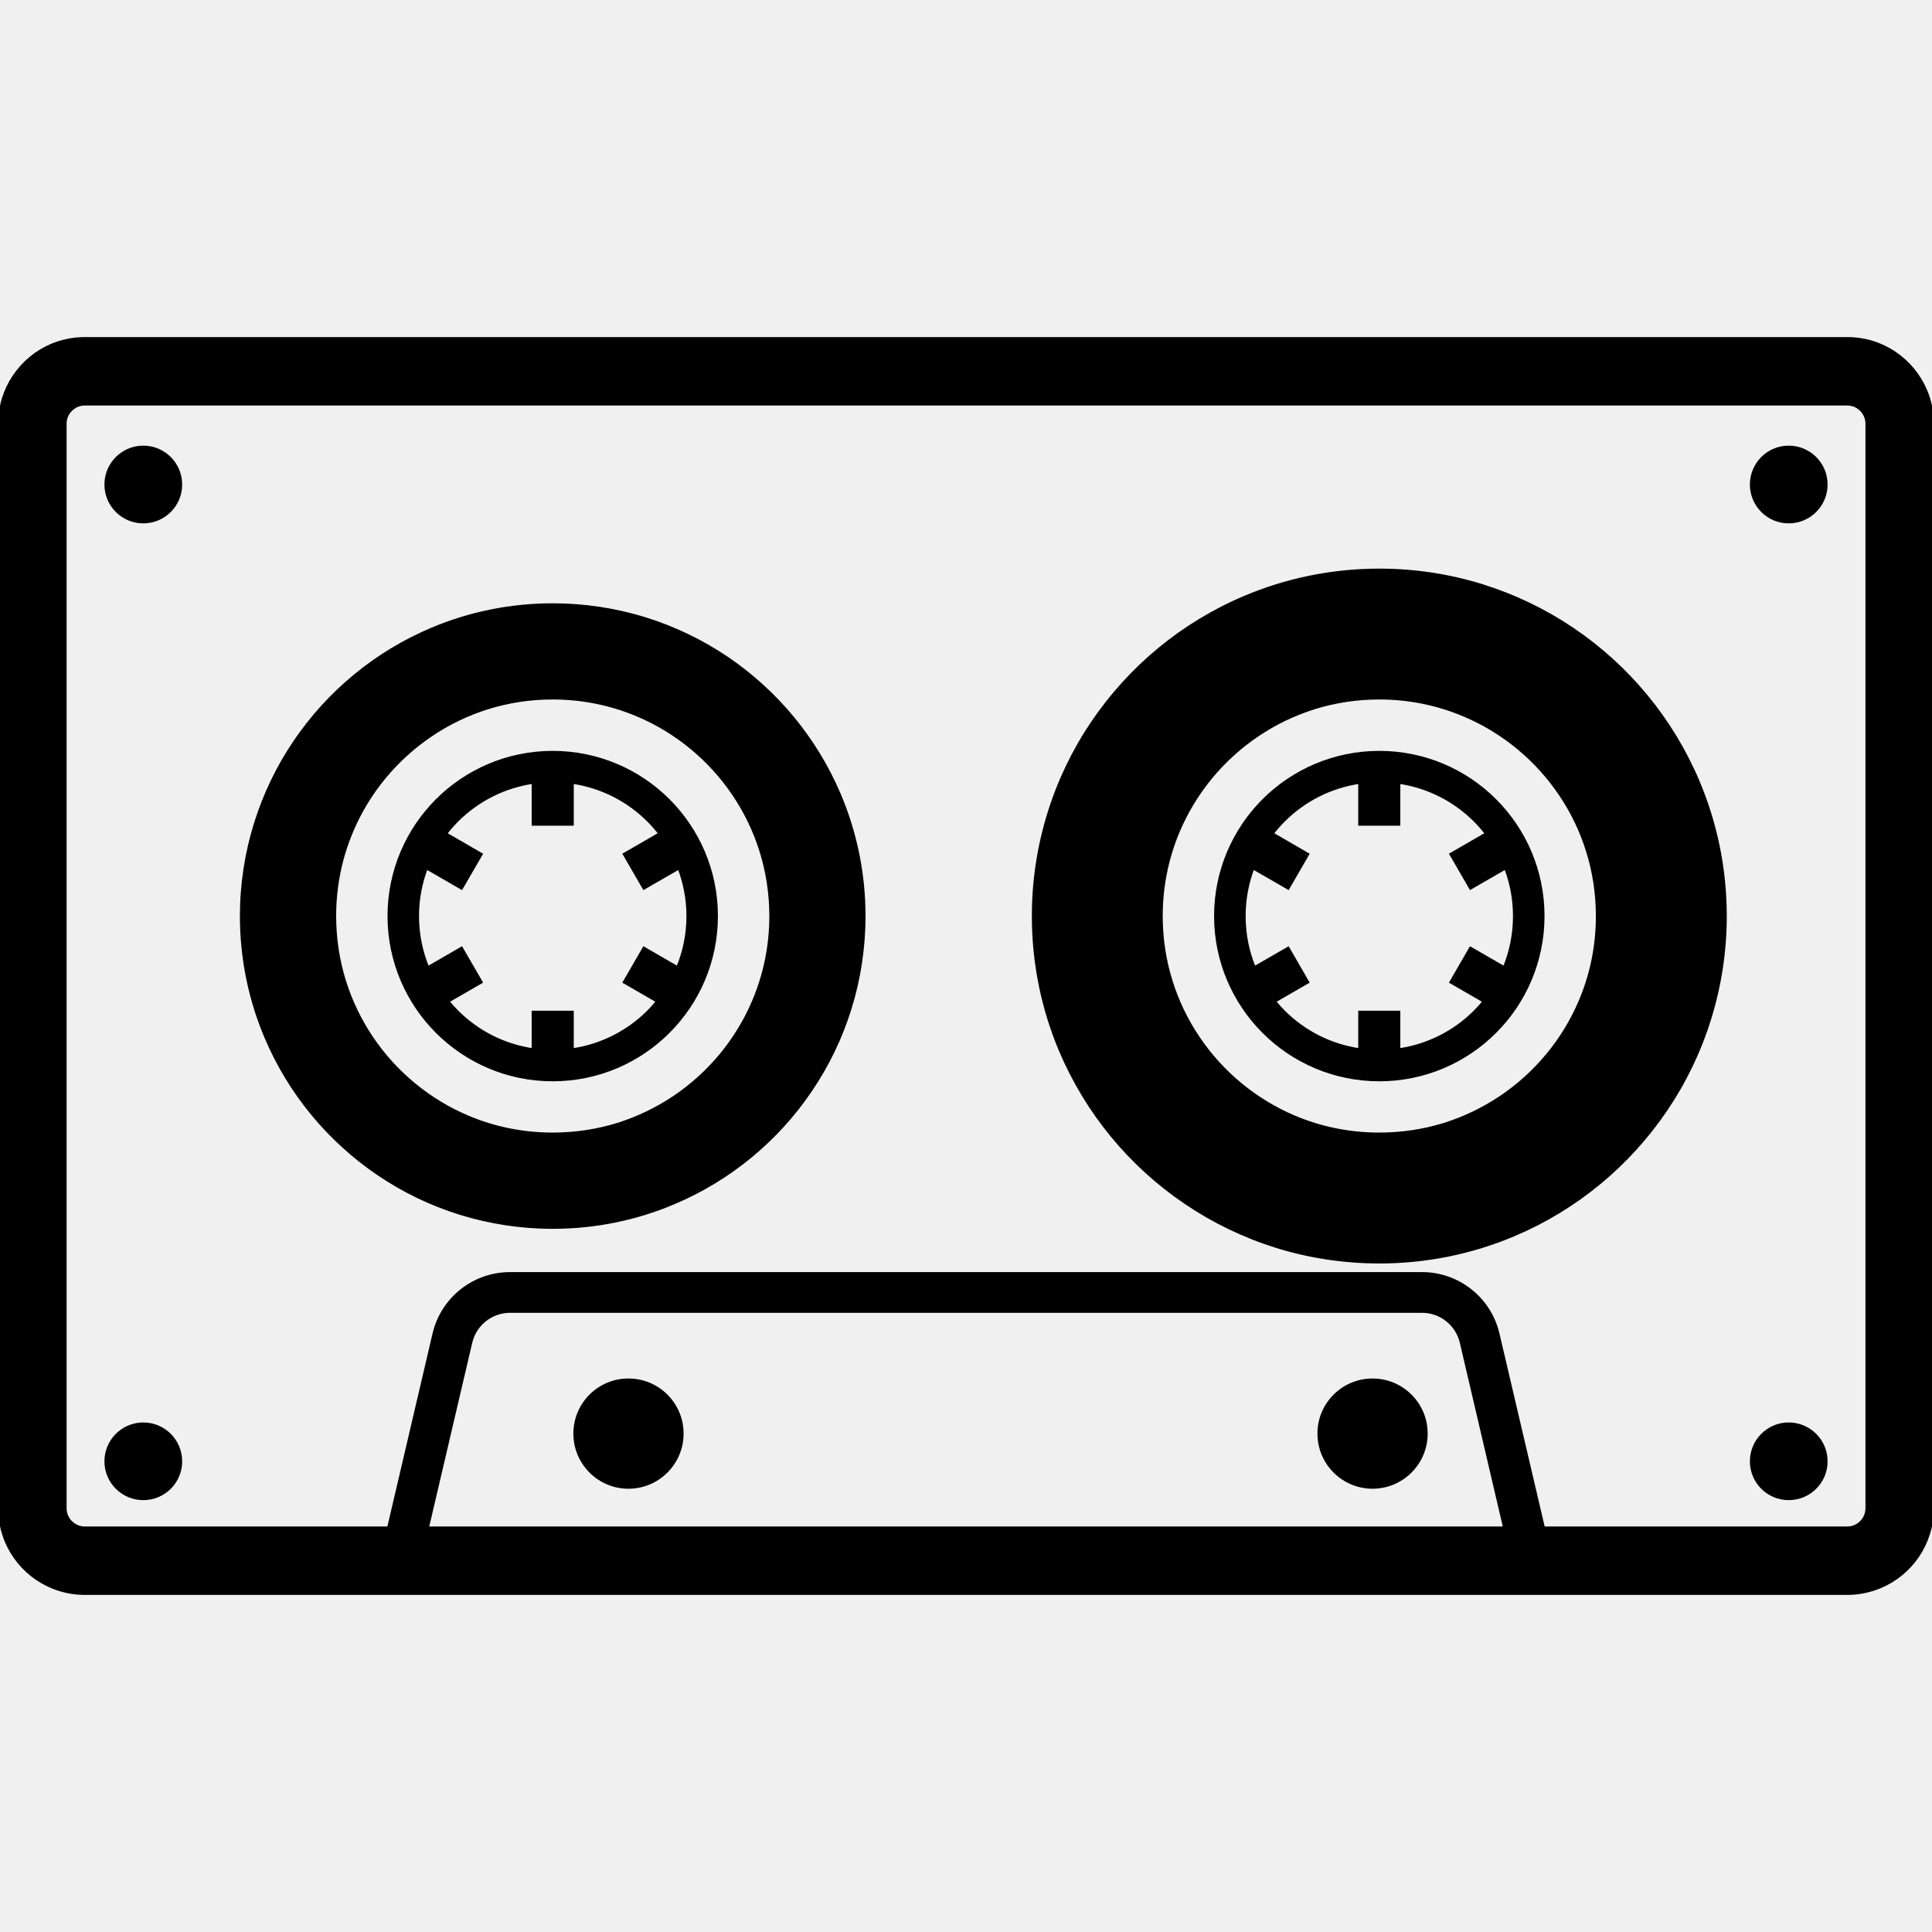
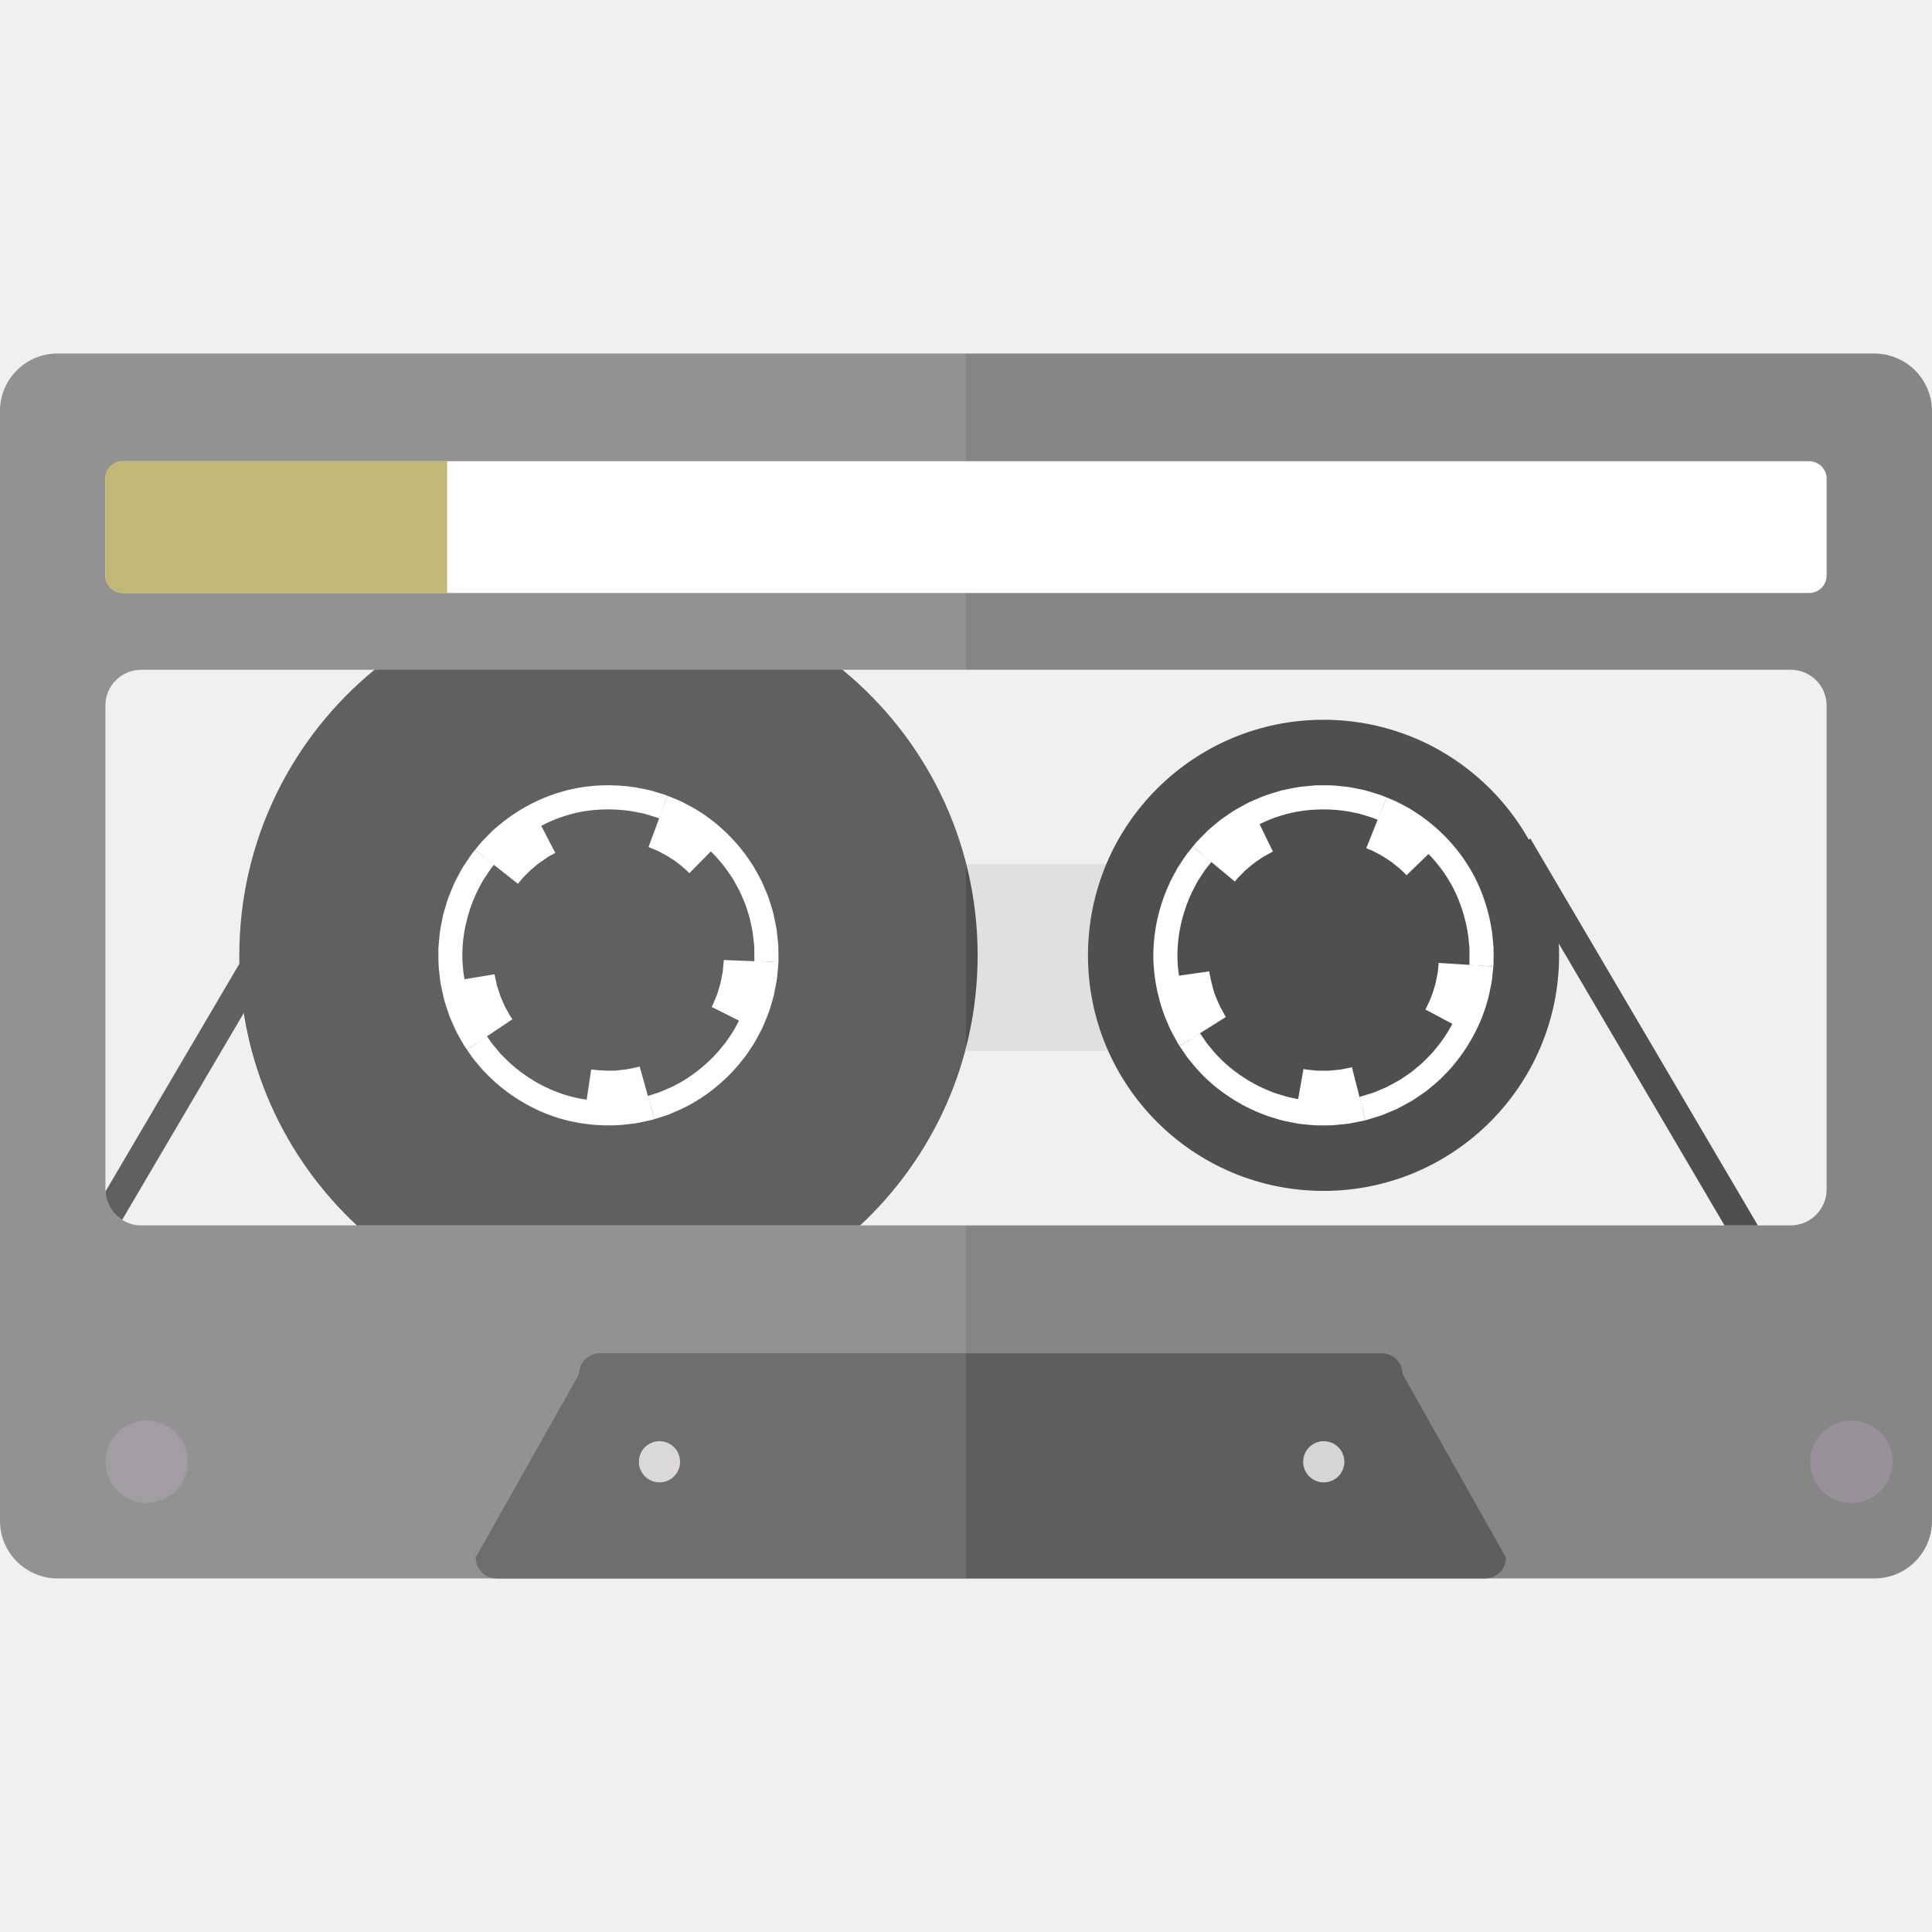
- <svg xmlns="http://www.w3.org/2000/svg" height="64px" width="64px" version="1.1" id="_x32_" viewBox="0 0 512 512" xml:space="preserve" fill="#000000" stroke="#000000" transform="rotate(0)">
-   <g id="SVGRepo_bgCarrier" stroke-width="0" />
-   <g id="SVGRepo_tracerCarrier" stroke-linecap="round" stroke-linejoin="round" stroke="#CCCCCC" stroke-width="1.024" />
-   <g id="SVGRepo_iconCarrier">
-     <style type="text/css"> .st0{fill:#000000;} </style>
+ <svg xmlns="http://www.w3.org/2000/svg" version="1.1" id="_x36_" viewBox="0 0 512 512">
+   <g transform="matrix(1, 0, 0, 1, 0, 93.69049)">
    <g>
-       <path class="st0" d="M510.232,103.546c-1.714-4.044-4.552-7.462-8.13-9.882c-3.569-2.436-7.944-3.851-12.567-3.836H22.458 c-3.071,0-6.047,0.628-8.748,1.761c-4.028,1.713-7.438,4.551-9.857,8.129C1.423,103.289,0,107.662,0,112.278v287.435 c0,3.064,0.635,6.038,1.769,8.748c1.721,4.045,4.552,7.454,8.137,9.866c3.562,2.413,7.944,3.844,12.552,3.844h467.076 c3.088,0,6.054-0.643,8.757-1.777c4.044-1.713,7.453-4.544,9.874-8.129c2.412-3.563,3.835-7.928,3.835-12.552V112.278 C512,109.206,511.373,106.215,510.232,103.546z M113.126,405.029l11.531-49.274c1.142-4.889,5.5-8.346,10.518-8.346h241.668 c5.01,0,9.375,3.457,10.517,8.346l11.522,49.274H113.126z M494.865,399.714c0,0.748-0.161,1.432-0.418,2.067 c-0.403,0.933-1.086,1.753-1.93,2.348c-0.877,0.562-1.849,0.901-2.983,0.901h-80.578l-12.069-51.51 c-2.17-9.319-10.477-15.904-20.045-15.904H135.174c-9.576,0-17.883,6.586-20.062,15.904l-12.052,51.51H22.458 c-0.748,0-1.423-0.161-2.058-0.418c-0.948-0.402-1.777-1.093-2.347-1.93c-0.572-0.868-0.901-1.834-0.901-2.967V112.278 c0-0.756,0.145-1.432,0.41-2.058c0.402-0.949,1.085-1.77,1.946-2.348c0.852-0.579,1.842-0.901,2.951-0.901h467.076 c0.764,0,1.448,0.145,2.074,0.403c0.942,0.402,1.77,1.094,2.348,1.946c0.571,0.852,0.901,1.834,0.908,2.959V399.714z" />
-       <path class="st0" d="M166.55,365.814c-7.799,0-14.104,6.312-14.104,14.096c0,7.792,6.304,14.119,14.104,14.119 c7.792,0,14.112-6.328,14.112-14.119C180.662,372.126,174.341,365.814,166.55,365.814z" />
-       <path class="st0" d="M363.743,365.814c-7.792,0-14.111,6.312-14.111,14.096c0,7.792,6.32,14.119,14.111,14.119 s14.104-6.328,14.104-14.119C377.846,372.126,371.534,365.814,363.743,365.814z" />
-       <path class="st0" d="M37.977,118.598c-5.411,0-9.802,4.391-9.802,9.81c0,5.403,4.39,9.793,9.802,9.793 c5.411,0,9.802-4.39,9.802-9.793C47.778,122.989,43.388,118.598,37.977,118.598z" />
-       <path class="st0" d="M474.023,118.598c-5.396,0-9.786,4.391-9.786,9.81c0,5.403,4.39,9.793,9.786,9.793 c5.42,0,9.81-4.39,9.81-9.793C483.833,122.989,479.443,118.598,474.023,118.598z" />
-       <path class="st0" d="M37.977,377.465c-5.411,0-9.802,4.39-9.802,9.81c0,5.404,4.39,9.778,9.802,9.778 c5.411,0,9.802-4.374,9.802-9.778C47.778,381.855,43.388,377.465,37.977,377.465z" />
-       <path class="st0" d="M474.023,377.465c-5.396,0-9.786,4.39-9.786,9.81c0,5.404,4.39,9.778,9.786,9.778 c5.42,0,9.81-4.374,9.81-9.778C483.833,381.855,479.443,377.465,474.023,377.465z" />
-       <path class="st0" d="M146.471,199.489c-11.94,0-22.787,4.848-30.595,12.664c-7.824,7.823-12.68,18.663-12.68,30.611 c0,11.94,4.856,22.788,12.68,30.612c7.808,7.824,18.655,12.68,30.595,12.68c11.949,0,22.788-4.856,30.604-12.68 c7.824-7.824,12.689-18.671,12.681-30.612c0.008-11.948-4.857-22.788-12.681-30.611 C169.259,204.338,158.42,199.489,146.471,199.489z M182.414,242.765c0,4.913-0.989,9.593-2.782,13.847l-8.95-5.171l-5.082,8.788 l8.829,5.098c-0.804,0.997-1.656,1.929-2.541,2.847c-5.388,5.371-12.432,9.037-20.336,10.155v-9.979h-10.156v9.979 c-7.896-1.118-14.939-4.784-20.327-10.155c-0.901-0.918-1.745-1.85-2.557-2.847l8.837-5.098l-5.082-8.788l-8.949,5.171 c-1.785-4.254-2.766-8.934-2.774-13.847c0.008-4.568,0.852-8.926,2.412-12.93l9.312,5.372l5.082-8.773l-9.432-5.46 c0.965-1.271,2.026-2.484,3.152-3.618c5.388-5.372,12.431-9.038,20.327-10.164v11.129h10.156v-11.129 c7.904,1.126,14.948,4.792,20.336,10.164c1.134,1.134,2.179,2.347,3.152,3.618l-9.44,5.444l5.082,8.789l9.319-5.372 C181.538,233.839,182.414,238.197,182.414,242.765z" />
-       <path class="st0" d="M192.562,174.45c-6.586-4.439-13.846-7.96-21.582-10.373c-7.751-2.404-16.009-3.698-24.509-3.698 c-11.313,0-22.208,2.3-32.075,6.481c-14.802,6.264-27.338,16.684-36.232,29.831c-4.438,6.57-7.952,13.83-10.364,21.573 c-2.42,7.76-3.723,16.01-3.723,24.501c0,11.33,2.308,22.209,6.489,32.067c6.263,14.811,16.692,27.354,29.831,36.248 c6.57,4.439,13.823,7.961,21.59,10.373c7.752,2.404,16.002,3.698,24.484,3.698c11.33,0.008,22.218-2.3,32.076-6.481 c14.819-6.264,27.362-16.677,36.239-29.832c4.447-6.569,7.969-13.822,10.381-21.582c2.412-7.751,3.707-16.001,3.707-24.492 c0-11.322-2.316-22.208-6.489-32.067C216.114,195.887,205.7,183.343,192.562,174.45z M199.831,265.296 c-4.374,10.372-11.74,19.234-20.995,25.49c-4.632,3.12-9.722,5.58-15.133,7.284c-5.428,1.672-11.185,2.573-17.232,2.573 c-8.04,0-15.607-1.608-22.514-4.519c-10.373-4.39-19.25-11.748-25.498-21.003c-3.12-4.615-5.588-9.714-7.277-15.133 c-1.68-5.419-2.597-11.193-2.597-17.223c0-8.057,1.616-15.623,4.543-22.538c4.374-10.365,11.74-19.225,21.003-25.481 c4.616-3.128,9.705-5.588,15.116-7.286c5.428-1.68,11.193-2.588,17.223-2.588c8.058,0,15.616,1.624,22.539,4.551 c10.364,4.374,19.242,11.74,25.482,20.986c3.128,4.616,5.596,9.713,7.284,15.133c1.689,5.428,2.598,11.185,2.605,17.224 C204.374,250.822,202.75,258.38,199.831,265.296z" />
-       <path class="st0" d="M365.528,199.489c-11.932,0-22.78,4.848-30.604,12.664c-7.824,7.823-12.68,18.663-12.68,30.611 c0,11.94,4.856,22.788,12.68,30.612c7.824,7.824,18.671,12.68,30.604,12.68c11.94,0,22.788-4.856,30.604-12.68 c7.832-7.824,12.681-18.671,12.681-30.612c0-11.948-4.849-22.788-12.681-30.611C388.316,204.338,377.468,199.489,365.528,199.489z M401.454,242.765c0,4.913-0.98,9.593-2.757,13.847l-8.958-5.171l-5.074,8.788l8.82,5.098c-0.804,0.997-1.648,1.929-2.548,2.847 c-5.379,5.371-12.44,9.037-20.336,10.155v-9.979h-10.156v9.979c-7.888-1.118-14.94-4.784-20.327-10.155 c-0.892-0.918-1.736-1.85-2.541-2.847l8.821-5.098l-5.074-8.788l-8.958,5.171c-1.785-4.254-2.758-8.934-2.758-13.847 c0-4.568,0.852-8.926,2.396-12.93l9.32,5.372l5.074-8.773l-9.424-5.46c0.957-1.271,2.018-2.484,3.144-3.618 c5.387-5.372,12.439-9.038,20.327-10.164v11.129h10.156v-11.129c7.896,1.126,14.957,4.792,20.336,10.164 c1.134,1.134,2.178,2.347,3.152,3.618l-9.424,5.444l5.074,8.789l9.311-5.372C400.602,233.839,401.454,238.197,401.454,242.765z" />
-       <path class="st0" d="M416.741,166.835c-7.294-4.937-15.366-8.836-23.986-11.538c-8.612-2.669-17.778-4.109-27.227-4.109 c-12.592,0-24.685,2.565-35.645,7.205c-16.459,6.955-30.402,18.55-40.284,33.152c-4.938,7.301-8.853,15.374-11.523,23.994 c-2.685,8.62-4.124,17.786-4.124,27.226c-0.008,12.592,2.556,24.686,7.196,35.653c6.979,16.459,18.558,30.411,33.168,40.268 c7.301,4.946,15.374,8.845,23.986,11.547c8.62,2.67,17.787,4.1,27.226,4.1c12.6,0.016,24.686-2.556,35.653-7.196 c16.459-6.955,30.402-18.55,40.276-33.16c4.937-7.293,8.845-15.367,11.522-23.986c2.686-8.62,4.134-17.787,4.134-27.227 c0-12.6-2.565-24.685-7.213-35.653C442.937,190.66,431.351,176.702,416.741,166.835z M418.887,265.296 c-4.382,10.372-11.748,19.234-21.003,25.49c-4.623,3.12-9.705,5.58-15.133,7.284c-5.42,1.672-11.185,2.573-17.224,2.573 c-8.049,0-15.615-1.608-22.53-4.519c-10.356-4.39-19.25-11.748-25.481-21.003c-3.136-4.615-5.596-9.714-7.285-15.133 c-1.689-5.419-2.597-11.193-2.597-17.223c0-8.057,1.616-15.623,4.542-22.538c4.375-10.365,11.74-19.225,20.995-25.481 c4.632-3.128,9.713-5.588,15.141-7.286c5.411-1.68,11.185-2.588,17.215-2.588c8.049,0,15.615,1.624,22.538,4.551 c10.365,4.374,19.234,11.74,25.482,20.986c3.127,4.616,5.596,9.713,7.277,15.133c1.688,5.428,2.597,11.185,2.597,17.224 C423.422,250.822,421.814,258.38,418.887,265.296z" />
+       <path style="fill:#868686;" d="M510.772,9.286c0,0,0-0.077-0.077-0.154c-1.535-3.53-4.297-6.293-7.828-7.827 c-0.077-0.077-0.154-0.077-0.154-0.077C500.873,0.46,498.878,0,496.806,0H15.194C6.829,0,0,6.83,0,15.195v294.139 c0,2.533,0.614,4.911,1.688,6.983c1.458,2.839,3.76,5.141,6.599,6.599c2.072,1.075,4.451,1.689,6.907,1.689h481.612 c8.364,0,15.194-6.83,15.194-15.271V15.195C512,13.123,511.54,11.127,510.772,9.286z M37.449,231.06 c-1.919,0-3.607-0.537-5.065-1.458c-2.532-1.612-4.297-4.374-4.451-7.521V93.238c0-5.218,4.297-9.439,9.516-9.439h437.103 c5.218,0,9.516,4.221,9.516,9.439v128.307c0,5.219-4.297,9.516-9.516,9.516H37.449z" />
+       <path style="fill:#FFFFFF;" d="M479.445,63.458H32.555c-2.546,0-4.629-2.083-4.629-4.629V33.161c0-2.546,2.083-4.629,4.629-4.629 h446.89c2.546,0,4.629,2.083,4.629,4.629V58.83C484.074,61.375,481.991,63.458,479.445,63.458z" />
+       <path style="fill:#BAAF67;" d="M118.49,28.528v34.934H32.556c-2.553,0-4.635-2.083-4.635-4.635V33.163 c0-2.552,2.082-4.635,4.635-4.635H118.49z" />
+       <rect x="228.796" y="135.274" style="fill:#E0E0E0;" width="73.282" height="49.522" />
+       <path style="fill:#504F4F;" d="M259.084,159.485c0,28.267-11.987,53.727-31.149,71.581H94.575 c-19.162-17.854-31.149-43.315-31.149-71.581c0-30.527,13.981-57.778,35.873-75.721h123.912 C245.103,101.707,259.084,128.958,259.084,159.485z" />
+       <circle style="fill:#504F4F;" cx="350.751" cy="159.484" r="62.426" />
+       <g>
+         <g>
+           <path style="fill:#FFFFFF;" d="M171.701,196.746c0,0,0.724-0.232,1.991-0.638c0.316-0.102,0.667-0.214,1.049-0.337 c0.376-0.137,0.768-0.325,1.195-0.504c0.84-0.388,1.831-0.738,2.832-1.283c4.087-2.011,9.058-5.726,12.817-10.521 c1.012-1.14,1.764-2.472,2.615-3.701c0.793-1.267,1.43-2.601,2.104-3.854c0.529-1.322,1.107-2.577,1.53-3.812 c0.367-1.253,0.757-2.428,1.036-3.532c0.218-1.119,0.417-2.145,0.594-3.054c0.188-0.908,0.188-1.722,0.271-2.381 c0.12-1.324,0.188-2.081,0.188-2.081l6.383,0.259c0,0-0.077,0.88-0.212,2.42c-0.093,0.768-0.108,1.711-0.32,2.77 c-0.206,1.059-0.439,2.255-0.694,3.558c-0.323,1.288-0.769,2.66-1.207,4.119c-0.494,1.439-1.158,2.908-1.787,4.444 c-0.774,1.467-1.528,3.017-2.45,4.494c-0.98,1.44-1.877,2.978-3.044,4.313c-4.376,5.587-10.167,9.903-14.928,12.25 c-1.168,0.63-2.318,1.051-3.3,1.497c-0.498,0.208-0.957,0.422-1.395,0.582c-0.445,0.145-0.853,0.278-1.221,0.398 c-1.478,0.472-2.322,0.741-2.322,0.741L171.701,196.746z" />
+           <path style="fill:#FFFFFF;" d="M188.595,173.159c0,0,0.096-0.178,0.266-0.488c0.167-0.312,0.329-0.793,0.567-1.35 c0.211-0.567,0.547-1.197,0.758-1.925c0.218-0.725,0.451-1.499,0.684-2.273c0.208-0.781,0.312-1.587,0.475-2.327 c0.067-0.373,0.163-0.728,0.202-1.075c0.03-0.348,0.057-0.676,0.082-0.98c0.116-1.212,0.193-2.02,0.193-2.02l11.292,0.457 c0,0-0.099,1.103-0.247,2.757c-0.039,0.413-0.081,0.861-0.126,1.335c-0.057,0.472-0.174,0.962-0.265,1.473 c-0.21,1.017-0.377,2.117-0.66,3.188c-0.319,1.063-0.638,2.125-0.938,3.12c-0.302,0.995-0.735,1.87-1.033,2.646 c-0.326,0.765-0.567,1.417-0.79,1.848c-0.227,0.429-0.356,0.674-0.356,0.674L188.595,173.159z" />
+         </g>
+         <g>
+           <path style="fill:#FFFFFF;" d="M129.057,180.93c0,0,0.43,0.626,1.183,1.722c0.385,0.541,0.933,1.138,1.518,1.855 c0.298,0.355,0.614,0.733,0.948,1.131c0.354,0.379,0.754,0.753,1.156,1.156c3.176,3.256,8.216,6.873,13.938,8.984 c5.703,2.192,11.901,2.629,16.428,2.282c1.133-0.127,2.171-0.242,3.092-0.345c0.912-0.158,1.698-0.352,2.349-0.484 c0.65-0.14,1.161-0.25,1.509-0.325c0.34-0.104,0.522-0.16,0.522-0.16l1.725,6.151c0,0-0.212,0.064-0.61,0.184 c-0.406,0.089-1.001,0.219-1.759,0.385c-0.759,0.156-1.677,0.377-2.74,0.559c-1.073,0.12-2.283,0.257-3.603,0.405 c-5.267,0.41-12.471-0.108-19.13-2.66c-6.678-2.456-12.548-6.675-16.245-10.464c-0.468-0.469-0.93-0.908-1.341-1.35 c-0.39-0.462-0.76-0.9-1.108-1.312c-0.685-0.833-1.313-1.534-1.764-2.163c-0.879-1.275-1.382-2.003-1.382-2.003L129.057,180.93z " />
+           <path style="fill:#FFFFFF;" d="M156.671,189.737c0,0,3.225,0.438,6.476,0.295c1.605-0.209,3.226-0.303,4.398-0.637 c0.593-0.124,1.087-0.228,1.433-0.3c0.347-0.07,0.533-0.154,0.533-0.154l3.052,10.882c0,0-0.259,0.105-0.733,0.208 c-0.474,0.103-1.152,0.249-1.965,0.425c-1.614,0.429-3.828,0.614-6.031,0.858c-4.434,0.228-8.835-0.399-8.835-0.399 L156.671,189.737z" />
+         </g>
+         <g>
+           <path style="fill:#FFFFFF;" d="M130.897,135.501c0,0-0.12,0.147-0.344,0.424c-0.226,0.275-0.565,0.674-0.917,1.24 c-0.368,0.554-0.815,1.227-1.327,1.998c-0.535,0.758-0.956,1.723-1.513,2.716c-2.109,4.03-4,9.941-4.237,16.036 c-0.257,6.094,1.149,12.139,2.925,16.327c0.475,1.035,0.817,2.031,1.289,2.829c0.448,0.81,0.839,1.517,1.161,2.099 c0.305,0.592,0.61,1.017,0.814,1.31c0.201,0.294,0.309,0.451,0.309,0.451l-5.313,3.546c0,0-0.125-0.183-0.358-0.525 c-0.235-0.342-0.587-0.839-0.948-1.526c-0.375-0.678-0.83-1.501-1.352-2.446c-0.541-0.935-0.957-2.087-1.504-3.297 c-0.572-1.203-0.979-2.587-1.445-4.038c-0.518-1.437-0.801-3.022-1.155-4.646c-0.085-0.407-0.17-0.817-0.256-1.23 c-0.049-0.419-0.099-0.84-0.149-1.265c-0.094-0.849-0.188-1.709-0.284-2.575c-0.148-1.734-0.087-3.506-0.116-5.272 c0.172-1.758,0.253-3.529,0.542-5.245c0.165-0.856,0.329-1.705,0.492-2.544c0.084-0.419,0.167-0.835,0.25-1.248 c0.119-0.405,0.238-0.807,0.355-1.205c0.484-1.59,0.895-3.147,1.527-4.538c0.583-1.408,1.1-2.755,1.767-3.908 c0.643-1.162,1.152-2.277,1.766-3.165c0.597-0.899,1.118-1.683,1.546-2.328c0.415-0.655,0.806-1.122,1.068-1.444 c0.261-0.323,0.4-0.495,0.4-0.495L130.897,135.501z" />
+           <path style="fill:#FFFFFF;" d="M131.046,164.504c0,0,0.172,0.789,0.43,1.974c0.063,0.296,0.13,0.618,0.202,0.957 c0.109,0.33,0.223,0.678,0.341,1.038c0.26,0.711,0.417,1.513,0.769,2.243c0.32,0.743,0.64,1.486,0.94,2.182 c0.367,0.664,0.71,1.283,1.004,1.815c0.285,0.536,0.529,0.979,0.75,1.259c0.202,0.291,0.317,0.457,0.317,0.457l-9.399,6.275 c0,0-0.157-0.229-0.43-0.629c-0.291-0.389-0.635-0.99-1.032-1.721c-0.399-0.729-0.865-1.58-1.363-2.491 c-0.414-0.954-0.855-1.971-1.296-2.989c-0.463-1.009-0.719-2.097-1.062-3.078c-0.157-0.496-0.309-0.974-0.453-1.429 c-0.104-0.465-0.201-0.905-0.291-1.311c-0.347-1.627-0.578-2.712-0.578-2.712L131.046,164.504z" />
+         </g>
+         <g>
+           <path style="fill:#FFFFFF;" d="M174.681,123.187c0,0-0.176-0.07-0.507-0.201c-0.341-0.103-0.842-0.254-1.478-0.446 c-0.639-0.184-1.406-0.441-2.302-0.673c-0.909-0.177-1.935-0.376-3.054-0.594c-4.484-0.712-10.698-0.778-16.558,0.945 c-5.875,1.64-11.191,4.838-14.62,7.826c-0.434,0.369-0.863,0.709-1.246,1.059c-0.365,0.37-0.711,0.72-1.036,1.05 c-0.642,0.667-1.236,1.218-1.663,1.726c-0.839,1.031-1.319,1.621-1.319,1.621l-5.008-3.964c0,0,0.56-0.686,1.539-1.885 c0.5-0.59,1.184-1.238,1.933-2.013c0.38-0.383,0.784-0.789,1.211-1.218c0.445-0.408,0.941-0.807,1.446-1.237 c3.992-3.478,10.183-7.208,17.038-9.116c6.843-2.005,14.066-1.938,19.283-1.104c1.304,0.255,2.499,0.488,3.558,0.695 c1.045,0.267,1.942,0.562,2.686,0.779c0.742,0.227,1.325,0.405,1.722,0.526c0.386,0.151,0.593,0.232,0.593,0.232 L174.681,123.187z" />
+           <path style="fill:#FFFFFF;" d="M147.162,132.335c0,0-0.709,0.39-1.772,0.977c-0.527,0.301-1.087,0.742-1.721,1.159 c-0.314,0.214-0.637,0.436-0.967,0.661c-0.304,0.258-0.613,0.521-0.922,0.783c-1.296,0.983-2.369,2.207-3.242,3.053 c-0.77,0.939-1.284,1.565-1.284,1.565l-8.862-7.014c0,0,0.683-0.874,1.765-2.133c1.171-1.178,2.667-2.821,4.422-4.182 c0.425-0.355,0.851-0.709,1.27-1.058c0.447-0.312,0.887-0.619,1.314-0.916c0.863-0.578,1.642-1.16,2.359-1.577 c1.454-0.806,2.424-1.343,2.424-1.343L147.162,132.335z" />
+         </g>
+         <g>
+           <path style="fill:#FFFFFF;" d="M199.923,161.05c0,0-0.007-0.76-0.019-2.089c-0.03-0.664,0.037-1.475-0.077-2.395 c-0.102-0.92-0.218-1.959-0.345-3.092c-0.189-1.123-0.482-2.325-0.747-3.604c-0.322-1.264-0.797-2.562-1.217-3.923 c-0.571-1.303-1.098-2.685-1.786-4.012c-0.748-1.294-1.391-2.682-2.307-3.9c-3.359-5.084-8.014-9.189-11.924-11.524 c-0.953-0.624-1.913-1.053-2.719-1.507c-0.411-0.213-0.787-0.432-1.15-0.599c-0.37-0.153-0.71-0.294-1.018-0.421 c-1.23-0.507-1.933-0.797-1.933-0.797l2.217-5.991c0,0,0.82,0.337,2.255,0.926c0.358,0.15,0.754,0.315,1.185,0.496 c0.424,0.195,0.864,0.445,1.344,0.693c0.943,0.524,2.055,1.037,3.169,1.759c4.556,2.724,9.978,7.494,13.888,13.417 c1.055,1.425,1.824,3.031,2.684,4.545c0.8,1.547,1.425,3.153,2.079,4.678c0.502,1.582,1.045,3.1,1.421,4.574 c0.318,1.489,0.652,2.893,0.87,4.203c0.148,1.32,0.283,2.53,0.403,3.603c0.125,1.073,0.064,2.014,0.095,2.787 c0.009,1.546,0.015,2.43,0.015,2.43L199.923,161.05z" />
+           <path style="fill:#FFFFFF;" d="M182.689,137.709c0,0-2.262-2.359-5.05-4.033c-0.652-0.486-1.386-0.831-2.053-1.189 c-0.674-0.345-1.274-0.731-1.852-0.924c-1.12-0.464-1.867-0.772-1.867-0.772l3.923-10.599c0,0,1.025,0.423,2.563,1.057 c0.784,0.285,1.62,0.785,2.543,1.262c0.917,0.491,1.911,0.987,2.814,1.633c0.915,0.625,1.869,1.197,2.687,1.837 c0.806,0.655,1.559,1.266,2.204,1.79c0.662,0.505,1.127,1.023,1.48,1.355c0.345,0.34,0.543,0.534,0.543,0.534L182.689,137.709z" />
+         </g>
+       </g>
+       <g>
+         <g>
+           <path style="fill:#FFFFFF;" d="M318.015,180.135c0,0,0.428,0.627,1.179,1.726c0.188,0.274,0.395,0.578,0.622,0.909 c0.239,0.321,0.53,0.644,0.824,1.002c0.611,0.695,1.229,1.545,2.037,2.349c3.093,3.344,8.07,7.05,13.739,9.286 c1.381,0.645,2.872,0.986,4.293,1.451c1.441,0.398,2.901,0.629,4.294,0.918c1.418,0.13,2.786,0.326,4.09,0.38 c1.306-0.006,2.543,0.034,3.68-0.014c1.134-0.111,2.174-0.212,3.096-0.301c0.924-0.079,1.704-0.311,2.359-0.419 c1.303-0.263,2.048-0.412,2.048-0.412l1.572,6.191c0,0-0.866,0.177-2.381,0.487c-0.762,0.129-1.671,0.384-2.746,0.483 c-1.074,0.104-2.286,0.221-3.609,0.35c-1.326,0.057-2.769,0.021-4.292,0.018c-1.52-0.063-3.117-0.281-4.769-0.445 c-1.626-0.324-3.327-0.604-5.006-1.067c-1.659-0.529-3.389-0.95-5.002-1.688c-6.603-2.602-12.391-6.921-15.997-10.816 c-0.937-0.941-1.669-1.923-2.377-2.737c-0.341-0.418-0.677-0.797-0.955-1.171c-0.266-0.384-0.51-0.738-0.73-1.057 c-0.873-1.282-1.372-2.015-1.372-2.015L318.015,180.135z" />
+           <path style="fill:#FFFFFF;" d="M345.439,189.603c0,0,0.198,0.042,0.544,0.115c0.347,0.071,0.854,0.089,1.456,0.159 c0.604,0.04,1.303,0.183,2.061,0.178c0.758,0.003,1.566,0.005,2.373,0.008c0.808-0.023,1.611-0.153,2.366-0.208 c0.377-0.042,0.745-0.051,1.088-0.113c0.341-0.071,0.664-0.138,0.962-0.201c1.195-0.234,1.992-0.391,1.992-0.391l2.781,10.954 c0,0-1.085,0.22-2.713,0.55c-0.408,0.08-0.848,0.168-1.315,0.26c-0.469,0.08-0.972,0.108-1.488,0.166 c-1.035,0.088-2.136,0.242-3.243,0.276c-1.109-0.003-2.218-0.006-3.258-0.009c-1.04-0.006-2.002-0.171-2.831-0.236 c-0.826-0.094-1.52-0.139-1.996-0.231c-0.476-0.095-0.748-0.149-0.748-0.149L345.439,189.603z" />
+         </g>
+         <g>
+           <path style="fill:#FFFFFF;" d="M321.017,134.751c0,0-0.478,0.591-1.314,1.625c-0.409,0.524-0.825,1.219-1.345,1.984 c-0.255,0.386-0.527,0.798-0.813,1.231c-0.263,0.447-0.507,0.937-0.779,1.438c-2.215,3.973-4.246,9.834-4.637,15.921 c-0.475,6.09,0.874,12.157,2.497,16.396c0.444,1.05,0.851,2.012,1.212,2.865c0.411,0.829,0.822,1.526,1.134,2.113 c0.319,0.583,0.57,1.042,0.742,1.354c0.197,0.296,0.302,0.455,0.302,0.455l-5.403,3.407c0,0-0.122-0.185-0.35-0.532 c-0.201-0.364-0.496-0.897-0.871-1.576c-0.366-0.683-0.839-1.5-1.316-2.467c-0.421-0.993-0.896-2.115-1.415-3.338 c-1.895-4.932-3.452-11.985-2.904-19.095c0.45-7.102,2.821-13.93,5.399-18.554c0.316-0.583,0.605-1.151,0.911-1.671 c0.331-0.506,0.646-0.985,0.942-1.436c0.603-0.893,1.096-1.696,1.57-2.307c0.971-1.206,1.526-1.895,1.526-1.895L321.017,134.751 z" />
+           <path style="fill:#FFFFFF;" d="M320.448,163.731c0,0,0.5,3.216,1.563,6.291c0.658,1.479,1.211,3.006,1.865,4.033 c0.288,0.533,0.528,0.977,0.697,1.289c0.166,0.312,0.3,0.467,0.3,0.467l-9.56,6.028c0,0-0.175-0.218-0.409-0.643 c-0.234-0.425-0.567-1.033-0.968-1.762c-0.872-1.425-1.68-3.494-2.541-5.536c-1.483-4.185-2.137-8.582-2.137-8.582 L320.448,163.731z" />
+         </g>
+         <g>
+           <path style="fill:#FFFFFF;" d="M365.085,123.564c0,0-0.175-0.073-0.505-0.209c-0.328-0.138-0.807-0.35-1.449-0.526 c-0.636-0.195-1.408-0.431-2.293-0.702c-0.879-0.297-1.924-0.425-3.035-0.676c-4.464-0.873-10.669-1-16.579,0.511 c-5.914,1.491-11.308,4.562-14.815,7.458c-0.857,0.751-1.713,1.362-2.345,2.042c-0.649,0.661-1.215,1.237-1.68,1.712 c-0.482,0.461-0.801,0.875-1.024,1.153c-0.224,0.277-0.344,0.424-0.344,0.424l-4.914-4.081c0,0,0.14-0.172,0.402-0.493 c0.261-0.323,0.637-0.801,1.192-1.343c0.543-0.553,1.202-1.224,1.958-1.994c0.742-0.785,1.728-1.512,2.732-2.382 c0.991-0.89,2.201-1.675,3.458-2.536c1.229-0.906,2.668-1.63,4.124-2.432c0.366-0.197,0.734-0.396,1.106-0.596 c0.387-0.166,0.777-0.334,1.17-0.503c0.788-0.332,1.584-0.668,2.387-1.007c1.62-0.637,3.336-1.083,5.02-1.613 c1.734-0.337,3.454-0.763,5.182-0.976c0.868-0.085,1.729-0.17,2.579-0.254c0.426-0.039,0.849-0.077,1.268-0.116 c0.422-0.001,0.841-0.002,1.256-0.003c1.662,0.011,3.271-0.04,4.785,0.17c1.515,0.157,2.954,0.269,4.249,0.58 c1.297,0.286,2.51,0.454,3.537,0.791c1.032,0.316,1.931,0.591,2.672,0.818c0.747,0.211,1.306,0.452,1.689,0.612 c0.383,0.157,0.588,0.242,0.588,0.242L365.085,123.564z" />
+           <path style="fill:#FFFFFF;" d="M337.328,131.975c0,0-0.707,0.39-1.769,0.975c-0.267,0.144-0.555,0.301-0.86,0.467 c-0.285,0.198-0.586,0.407-0.897,0.623c-0.607,0.451-1.331,0.831-1.931,1.377c-0.62,0.518-1.241,1.036-1.823,1.522 c-0.532,0.541-1.028,1.046-1.453,1.48c-0.433,0.426-0.788,0.786-0.993,1.078c-0.221,0.277-0.348,0.435-0.348,0.435l-8.694-7.221 c0,0,0.175-0.215,0.48-0.591c0.29-0.39,0.768-0.891,1.356-1.48c0.585-0.59,1.268-1.279,1.999-2.017 c0.796-0.668,1.646-1.381,2.495-2.094c0.835-0.732,1.805-1.287,2.647-1.896c0.43-0.292,0.846-0.574,1.24-0.842 c0.417-0.231,0.81-0.45,1.174-0.652c1.461-0.796,2.435-1.327,2.435-1.327L337.328,131.975z" />
+         </g>
+         <g>
+           <path style="fill:#FFFFFF;" d="M389.371,162.02c0,0,0.017-0.189,0.048-0.544c0.001-0.356,0.003-0.879,0.006-1.544 c-0.006-0.665,0.022-1.474-0.011-2.398c-0.09-0.922-0.191-1.962-0.301-3.096c-0.596-4.501-2.304-10.475-5.627-15.602 c-3.247-5.163-7.828-9.347-11.67-11.782c-0.478-0.31-0.926-0.625-1.37-0.892c-0.458-0.244-0.893-0.476-1.302-0.694 c-0.822-0.425-1.52-0.837-2.129-1.103c-1.228-0.51-1.93-0.802-1.93-0.802l2.372-5.931c0,0,0.816,0.341,2.245,0.938 c0.708,0.311,1.524,0.782,2.48,1.279c0.475,0.255,0.98,0.527,1.513,0.813c0.518,0.311,1.042,0.672,1.598,1.034 c4.471,2.835,9.812,7.706,13.595,13.732c3.872,5.988,5.868,12.93,6.556,18.168c0.128,1.322,0.244,2.534,0.348,3.608 c0.042,1.078,0.015,2.021,0.02,2.797c-0.006,0.775-0.011,1.385-0.014,1.8c-0.035,0.414-0.054,0.634-0.054,0.634L389.371,162.02z " />
+           <path style="fill:#FFFFFF;" d="M372.756,138.25c0,0-0.577-0.568-1.441-1.42c-0.439-0.419-1.021-0.83-1.601-1.319 c-0.295-0.239-0.6-0.486-0.91-0.738c-0.334-0.218-0.674-0.44-1.013-0.661c-1.312-0.962-2.791-1.641-3.85-2.237 c-1.12-0.471-1.867-0.784-1.867-0.784l4.197-10.493c0,0,1.032,0.406,2.549,1.083c1.462,0.787,3.464,1.752,5.269,3.047 c0.461,0.307,0.922,0.613,1.376,0.915c0.427,0.34,0.846,0.674,1.252,0.998c0.8,0.662,1.58,1.243,2.184,1.812 c1.187,1.164,1.979,1.94,1.979,1.94L372.756,138.25z" />
+         </g>
+         <g>
+           <path style="fill:#FFFFFF;" d="M360.276,197.009c0,0,0.726-0.224,1.997-0.615c0.628-0.218,1.424-0.385,2.273-0.757 c0.853-0.361,1.816-0.768,2.866-1.212c1.022-0.501,2.091-1.125,3.241-1.743c1.121-0.669,2.229-1.494,3.413-2.285 c1.086-0.919,2.26-1.818,3.336-2.855c1.027-1.086,2.175-2.097,3.081-3.323c3.915-4.669,6.523-10.301,7.646-14.715 c0.326-1.092,0.464-2.134,0.669-3.036c0.087-0.455,0.189-0.877,0.246-1.273c0.041-0.399,0.079-0.765,0.114-1.095 c0.135-1.324,0.213-2.079,0.213-2.079l6.374,0.417c0,0-0.089,0.882-0.245,2.426c-0.042,0.385-0.088,0.812-0.138,1.277 c-0.066,0.462-0.18,0.955-0.281,1.486c-0.233,1.053-0.408,2.265-0.783,3.539c-1.312,5.143-4.339,11.701-8.901,17.137 c-1.065,1.418-2.386,2.612-3.591,3.869c-1.255,1.207-2.616,2.265-3.891,3.326c-1.374,0.933-2.673,1.886-3.98,2.666 c-1.336,0.729-2.588,1.45-3.781,2.032c-1.223,0.518-2.344,0.993-3.338,1.414c-0.992,0.426-1.912,0.635-2.644,0.885 c-1.479,0.45-2.325,0.707-2.325,0.707L360.276,197.009z" />
+           <path style="fill:#FFFFFF;" d="M377.734,173.836c0,0,1.616-2.841,2.425-5.99c0.281-0.763,0.402-1.565,0.555-2.307 c0.138-0.745,0.337-1.429,0.357-2.038c0.125-1.206,0.208-2.009,0.208-2.009l11.277,0.738c0,0-0.113,1.103-0.282,2.759 c-0.05,0.833-0.29,1.776-0.485,2.798c-0.209,1.018-0.401,2.112-0.763,3.163c-0.339,1.055-0.615,2.132-0.995,3.098 c-0.398,0.96-0.769,1.855-1.087,2.623c-0.296,0.778-0.659,1.371-0.877,1.804c-0.228,0.428-0.358,0.672-0.358,0.672 L377.734,173.836z" />
+         </g>
+       </g>
+       <g>
+         <path style="fill:#504F4F;" d="M93.509,125.597L32.365,229.585c-2.527-1.587-4.254-4.343-4.419-7.505l58.997-100.344 L93.509,125.597z" />
+       </g>
+       <g>
+         <polygon style="fill:#504F4F;" points="457.02,231.07 399.001,132.39 405.566,128.53 465.858,231.07 &#09;&#09;&#09;" />
+       </g>
+       <path style="fill:#5D5E5E;" d="M393.574,324.619H131.587c-3.042,0-5.531-2.489-5.531-5.531l27.394-48.632 c0-3.042,2.489-5.531,5.531-5.531H366.18c3.042,0,5.531,2.489,5.531,5.531l27.394,48.632 C399.106,322.13,396.616,324.619,393.574,324.619z" />
+       <circle style="fill:#989199;" cx="38.841" cy="293.698" r="10.915" />
+       <circle style="fill:#D6D4D6;" cx="174.77" cy="293.698" r="5.457" />
+       <circle style="fill:#D6D4D6;" cx="350.811" cy="293.698" r="5.457" />
+       <circle style="fill:#989199;" cx="490.641" cy="293.698" r="10.915" />
    </g>
+     <path style="opacity:0.1;fill:#FFFFFF;" d="M227.941,231.06c13.214-12.313,22.891-28.293,27.702-46.265H256v-49.522h-0.033 c-5.229-20.506-16.849-38.455-32.717-51.475H256V0H15.194C6.829,0,0,6.83,0,15.195v294.139c0,2.533,0.614,4.911,1.688,6.983 c1.458,2.839,3.76,5.141,6.599,6.599c2.072,1.075,4.451,1.689,6.907,1.689h116.322c0.025,0,0.046,0.014,0.072,0.014H256V231.06 H227.941z M37.449,231.06c-1.919,0-3.607-0.537-5.065-1.458c-0.249-0.158-0.451-0.375-0.685-0.555 c0.228,0.173,0.423,0.385,0.667,0.537l32.351-55.021c3.437,22.156,14.18,41.892,29.852,56.497H37.449z M63.426,159.485 c0,0.697,0.095,1.37,0.109,2.064L27.946,222.08c0.082,1.581,0.555,3.059,1.323,4.342c-0.779-1.287-1.26-2.765-1.337-4.34V93.238 c0-5.218,4.297-9.439,9.516-9.439h61.812C77.392,101.742,63.426,128.977,63.426,159.485z" />
  </g>
</svg>
